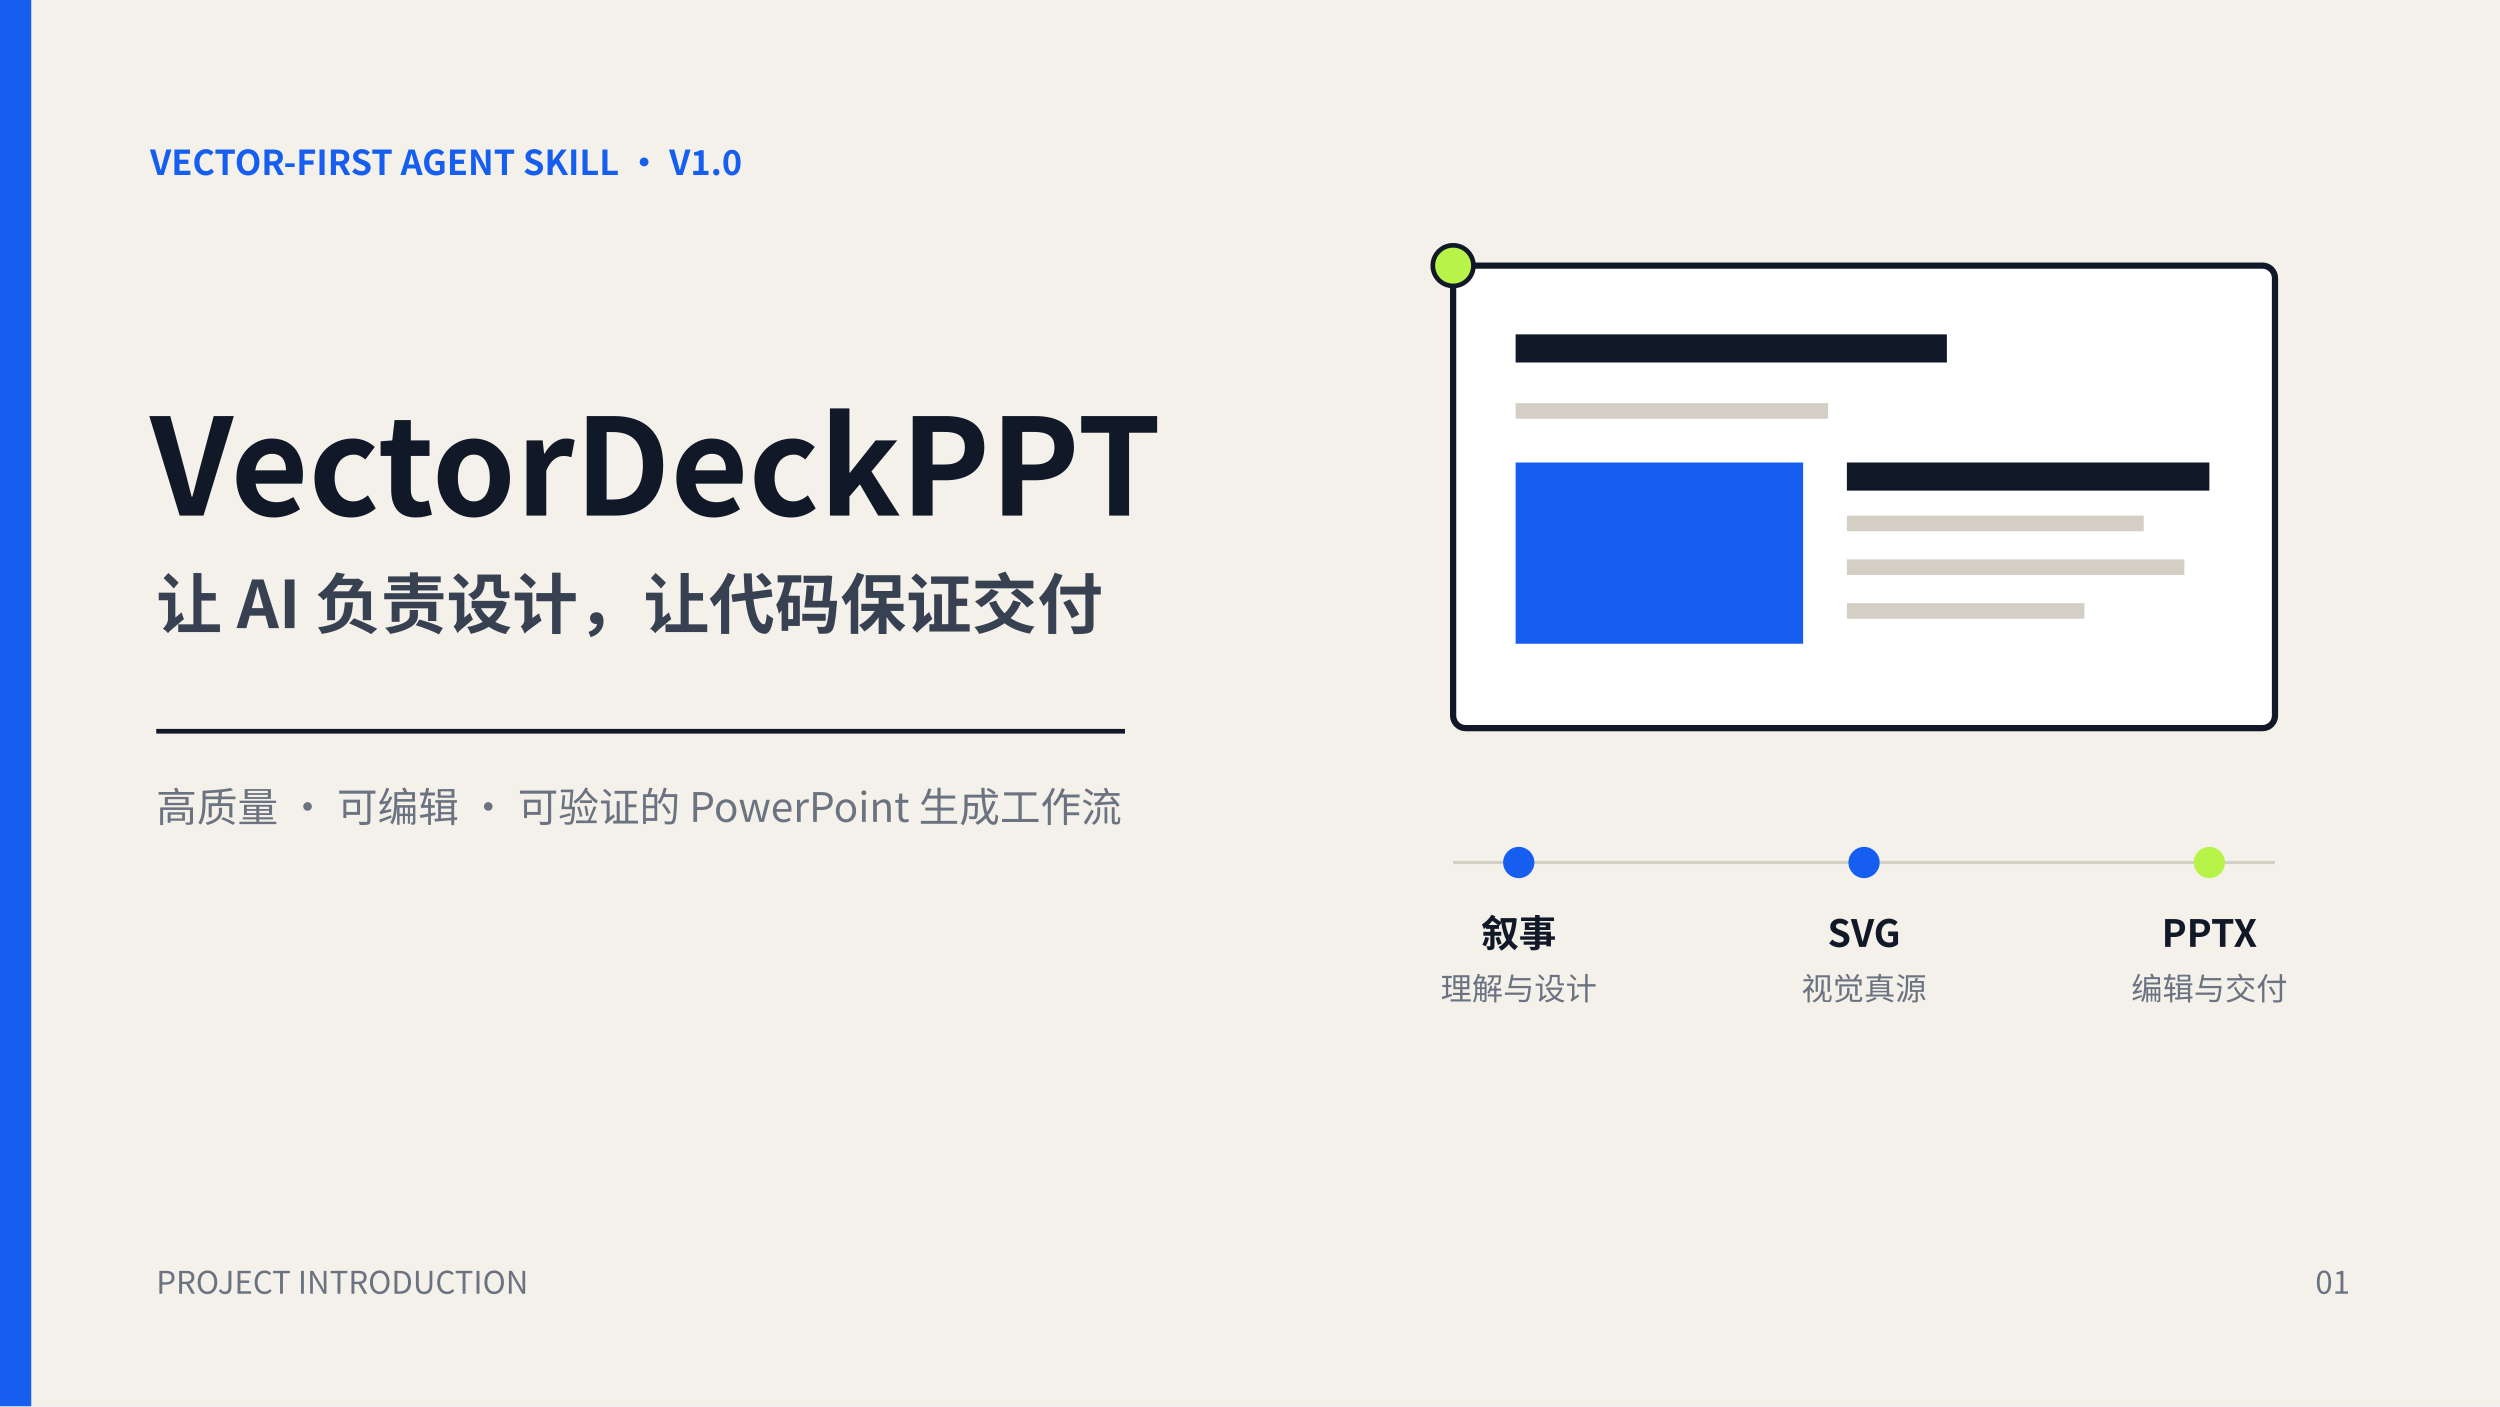
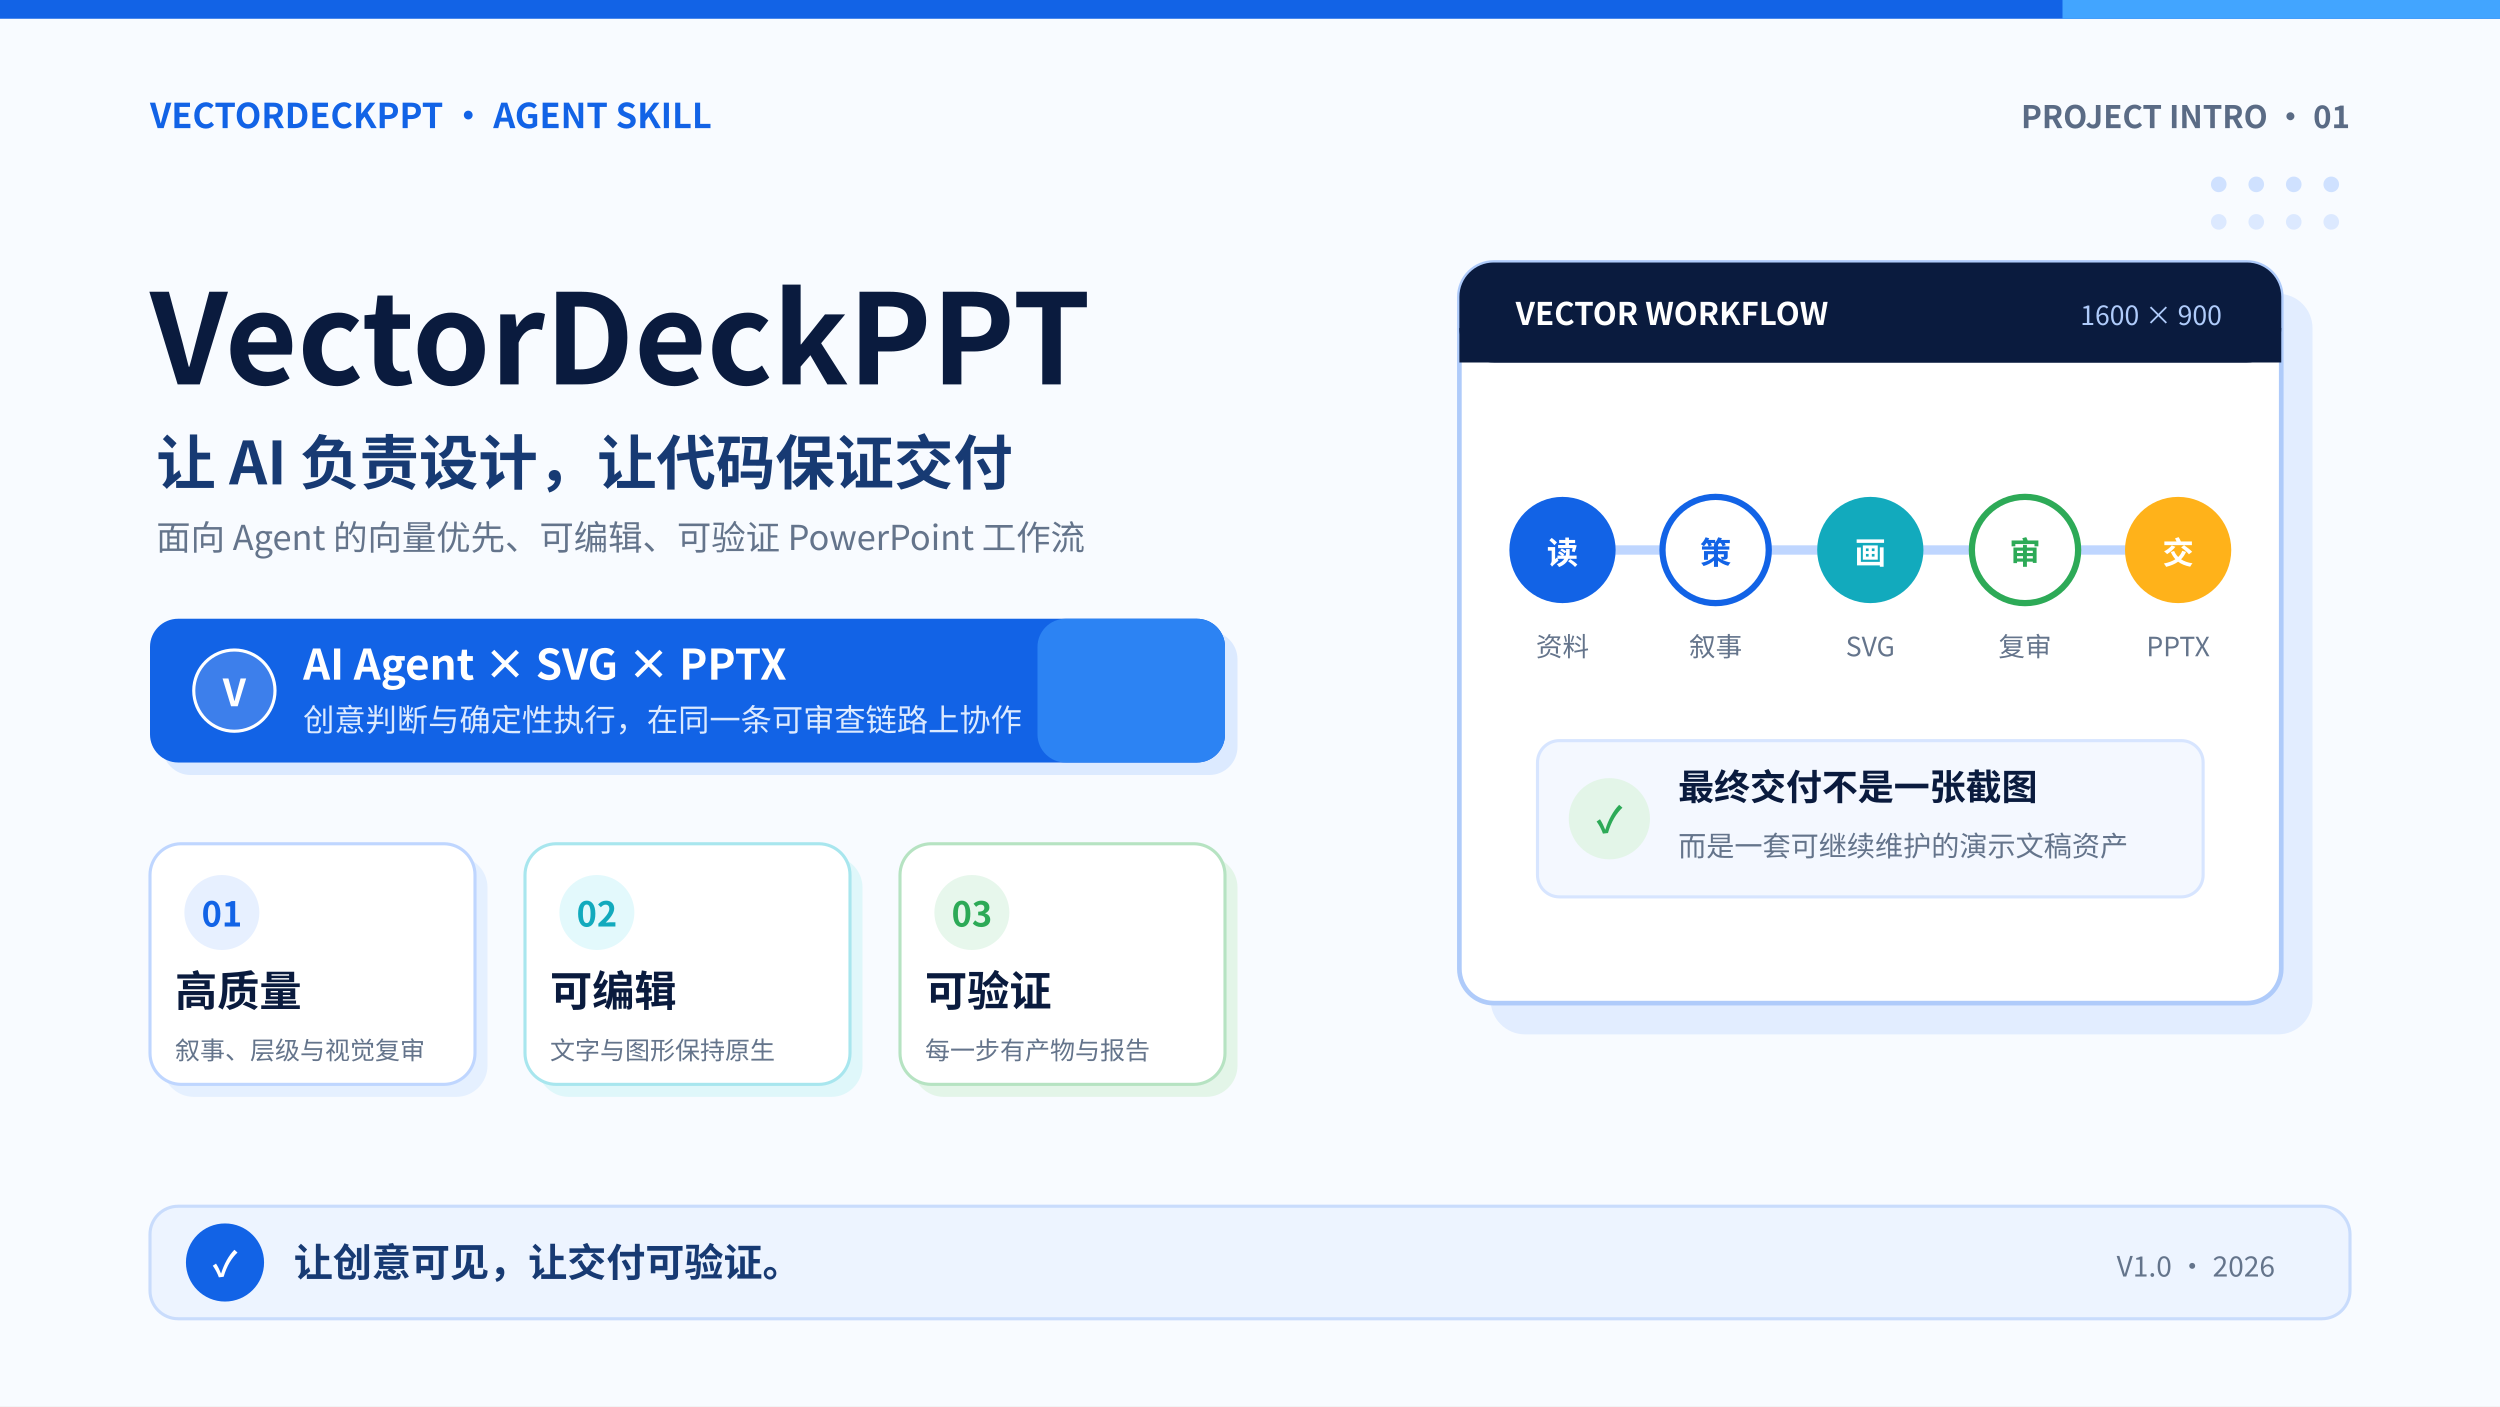
<svg xmlns="http://www.w3.org/2000/svg" width="1600" height="900" viewBox="0 0 1600 900">
-   <rect x="0" y="0" width="1600" height="900" fill="#F4F1EA" />
-   <rect x="0" y="0" width="20" height="900" fill="#155EEF" />
+   <rect x="0" y="0" width="1600" height="900" fill="#F8FBFF" />
+   <rect x="0" y="0" width="1600" height="12" fill="#1263E6" />
+   <rect x="1320" y="0" width="280" height="12" fill="#42A5FF" />
  <g font-family="Microsoft YaHei, PingFang SC, Noto Sans CJK SC, sans-serif">
-     <text x="96" y="112" font-size="22" font-weight="700" fill="#155EEF">VECTOR-FIRST AGENT SKILL · V1.0</text>
-     <text x="96" y="330" font-size="86" font-weight="700" fill="#111827">VectorDeckPPT</text>
-     <text x="100" y="402" font-size="42" font-weight="600" fill="#374151">让 AI 负责设计，让代码保证交付</text>
-     <line x1="100" y1="468" x2="720" y2="468" stroke="#111827" stroke-width="3" />
-     <text x="100" y="526" font-size="26" fill="#6B7280">高质量 · 可编辑 · 可验证的 PowerPoint 生成工作流</text>
-     <rect x="930" y="170" width="526" height="296" rx="8" fill="#FFFFFF" stroke="#111827" stroke-width="4" />
-     <rect x="970" y="214" width="276" height="18" fill="#111827" />
-     <rect x="970" y="258" width="200" height="10" fill="#D4CFC4" />
-     <rect x="970" y="296" width="184" height="116" fill="#155EEF" />
-     <rect x="1182" y="296" width="232" height="18" fill="#111827" />
-     <rect x="1182" y="330" width="190" height="10" fill="#D4CFC4" />
-     <rect x="1182" y="358" width="216" height="10" fill="#D4CFC4" />
-     <rect x="1182" y="386" width="152" height="10" fill="#D4CFC4" />
-     <circle cx="930" cy="170" r="13" fill="#B8F34A" stroke="#111827" stroke-width="3" />
-     <line x1="930" y1="552" x2="1456" y2="552" stroke="#D4CFC4" stroke-width="2" />
-     <circle cx="972" cy="552" r="10" fill="#155EEF" />
-     <circle cx="1193" cy="552" r="10" fill="#155EEF" />
-     <circle cx="1414" cy="552" r="10" fill="#B8F34A" />
-     <text x="972" y="606" text-anchor="middle" font-size="24" font-weight="700" fill="#111827">叙事</text>
-     <text x="1193" y="606" text-anchor="middle" font-size="24" font-weight="700" fill="#111827">SVG</text>
-     <text x="1414" y="606" text-anchor="middle" font-size="24" font-weight="700" fill="#111827">PPTX</text>
-     <text x="972" y="640" text-anchor="middle" font-size="20" fill="#6B7280">理解与设计</text>
-     <text x="1193" y="640" text-anchor="middle" font-size="20" fill="#6B7280">视觉真源</text>
-     <text x="1414" y="640" text-anchor="middle" font-size="20" fill="#6B7280">编辑与交付</text>
-     <text x="100" y="828" font-size="20" fill="#6B7280">PROJECT INTRODUCTION</text>
-     <text x="1504" y="828" text-anchor="end" font-size="20" fill="#6B7280">01</text>
+     <text x="96" y="82" font-size="22" font-weight="700" fill="#1263E6">VECTORDECKPPT · AGENT SKILL</text>
+     <text x="1504" y="82" text-anchor="end" font-size="20" font-weight="700" fill="#5A6B85">PROJECT INTRO · 01</text>
+     <circle cx="1420" cy="118" r="5" fill="#CFE1FF" />
+     <circle cx="1444" cy="118" r="5" fill="#CFE1FF" />
+     <circle cx="1468" cy="118" r="5" fill="#CFE1FF" />
+     <circle cx="1492" cy="118" r="5" fill="#CFE1FF" />
+     <circle cx="1420" cy="142" r="5" fill="#DCE9FF" />
+     <circle cx="1444" cy="142" r="5" fill="#DCE9FF" />
+     <circle cx="1468" cy="142" r="5" fill="#DCE9FF" />
+     <circle cx="1492" cy="142" r="5" fill="#DCE9FF" />
+     <text x="96" y="246" font-size="80" font-weight="700" fill="#0A1B3E">VectorDeckPPT</text>
+     <text x="100" y="310" font-size="38" font-weight="700" fill="#173A73">让 AI 负责设计，让代码保证交付</text>
+     <text x="100" y="352" font-size="22" fill="#64748B">面向 Agent 的向量优先、可编辑、可验证 PowerPoint 工作流</text>
+     <rect x="104" y="404" width="688" height="92" rx="18" fill="#DCEAFF" />
+     <rect x="96" y="396" width="688" height="92" rx="18" fill="#1263E6" />
+     <rect x="664" y="396" width="120" height="92" rx="18" fill="#2C83F3" />
+     <circle cx="150" cy="442" r="26" fill="#FFFFFF" fill-opacity="0.18" stroke="#FFFFFF" stroke-width="2" />
+     <text x="150" y="452" text-anchor="middle" font-size="24" font-weight="700" fill="#FFFFFF">V</text>
+     <text x="194" y="435" font-size="27" font-weight="700" fill="#FFFFFF">AI Agent × SVG × PPTX</text>
+     <text x="194" y="468" font-size="20" fill="#DCEAFF">创意判断与确定性执行，在同一条可审查链路上协作</text>
+     <rect x="104" y="548" width="208" height="154" rx="20" fill="#E5F0FF" />
+     <rect x="96" y="540" width="208" height="154" rx="20" fill="#FFFFFF" stroke="#BFD6FF" stroke-width="2" />
+     <circle cx="142" cy="584" r="24" fill="#E7F0FF" />
+     <text x="142" y="593" text-anchor="middle" font-size="22" font-weight="700" fill="#1263E6">01</text>
+     <text x="112" y="644" font-size="27" font-weight="700" fill="#0A1B3E">高质量</text>
+     <text x="112" y="678" font-size="16" fill="#64748B">叙事、层级与视觉复审</text>
+     <rect x="344" y="548" width="208" height="154" rx="20" fill="#DFF7FA" />
+     <rect x="336" y="540" width="208" height="154" rx="20" fill="#FFFFFF" stroke="#A8E6EE" stroke-width="2" />
+     <circle cx="382" cy="584" r="24" fill="#E3F9FC" />
+     <text x="382" y="593" text-anchor="middle" font-size="22" font-weight="700" fill="#12AABD">02</text>
+     <text x="352" y="644" font-size="27" font-weight="700" fill="#0A1B3E">可编辑</text>
+     <text x="352" y="678" font-size="16" fill="#64748B">文字与图形保持原生</text>
+     <rect x="584" y="548" width="208" height="154" rx="20" fill="#E3F5E8" />
+     <rect x="576" y="540" width="208" height="154" rx="20" fill="#FFFFFF" stroke="#B6E3C2" stroke-width="2" />
+     <circle cx="622" cy="584" r="24" fill="#E7F7EC" />
+     <text x="622" y="593" text-anchor="middle" font-size="22" font-weight="700" fill="#2DAA57">03</text>
+     <text x="592" y="644" font-size="27" font-weight="700" fill="#0A1B3E">可验证</text>
+     <text x="592" y="678" font-size="16" fill="#64748B">每一步有产物与报告</text>
+     <rect x="954" y="188" width="526" height="474" rx="22" fill="#E2EDFF" />
+     <rect x="934" y="168" width="526" height="474" rx="22" fill="#FFFFFF" stroke="#AFCBFA" stroke-width="3" />
+     <rect x="934" y="168" width="526" height="64" rx="22" fill="#0A1B3E" />
+     <rect x="934" y="210" width="526" height="22" fill="#0A1B3E" />
+     <text x="970" y="208" font-size="20" font-weight="700" fill="#FFFFFF">VECTOR WORKFLOW</text>
+     <text x="1422" y="208" text-anchor="end" font-size="17" fill="#AFCBFA">1600 × 900</text>
+     <line x1="1000" y1="352" x2="1394" y2="352" stroke="#BFD6FF" stroke-width="6" />
+     <circle cx="1000" cy="352" r="34" fill="#1263E6" />
+     <circle cx="1098" cy="352" r="34" fill="#FFFFFF" stroke="#1263E6" stroke-width="4" />
+     <circle cx="1197" cy="352" r="34" fill="#12AABD" />
+     <circle cx="1296" cy="352" r="34" fill="#FFFFFF" stroke="#2DAA57" stroke-width="4" />
+     <circle cx="1394" cy="352" r="34" fill="#FFB21A" />
+     <text x="1000" y="361" text-anchor="middle" font-size="20" font-weight="700" fill="#FFFFFF">读</text>
+     <text x="1098" y="361" text-anchor="middle" font-size="20" font-weight="700" fill="#1263E6">策</text>
+     <text x="1197" y="361" text-anchor="middle" font-size="20" font-weight="700" fill="#FFFFFF">画</text>
+     <text x="1296" y="361" text-anchor="middle" font-size="20" font-weight="700" fill="#2DAA57">审</text>
+     <text x="1394" y="361" text-anchor="middle" font-size="20" font-weight="700" fill="#FFFFFF">交</text>
+     <text x="1000" y="420" text-anchor="middle" font-size="17" fill="#64748B">资料</text>
+     <text x="1098" y="420" text-anchor="middle" font-size="17" fill="#64748B">叙事</text>
+     <text x="1197" y="420" text-anchor="middle" font-size="17" fill="#64748B">SVG</text>
+     <text x="1296" y="420" text-anchor="middle" font-size="17" fill="#64748B">复审</text>
+     <text x="1394" y="420" text-anchor="middle" font-size="17" fill="#64748B">PPTX</text>
+     <rect x="984" y="474" width="426" height="100" rx="14" fill="#F4F8FF" stroke="#D7E5FF" stroke-width="2" />
+     <circle cx="1030" cy="524" r="26" fill="#E3F5E8" />
+     <text x="1030" y="533" text-anchor="middle" font-size="23" font-weight="700" fill="#2DAA57">✓</text>
+     <text x="1074" y="512" font-size="23" font-weight="700" fill="#0A1B3E">最终交付不是一张截图</text>
+     <text x="1074" y="548" font-size="18" fill="#64748B">而是一套可继续维护的演示文稿资产</text>
+     <rect x="96" y="772" width="1408" height="72" rx="18" fill="#EDF4FF" stroke="#C9DCFC" stroke-width="2" />
+     <circle cx="144" cy="808" r="25" fill="#1263E6" />
+     <text x="144" y="817" text-anchor="middle" font-size="22" font-weight="700" fill="#FFFFFF">✓</text>
+     <text x="188" y="817" font-size="25" font-weight="700" fill="#173A73">让创意可见，让交付可验证。</text>
+     <text x="1456" y="817" text-anchor="end" font-size="18" fill="#64748B">V1.0 · 2026</text>
  </g>
</svg>
